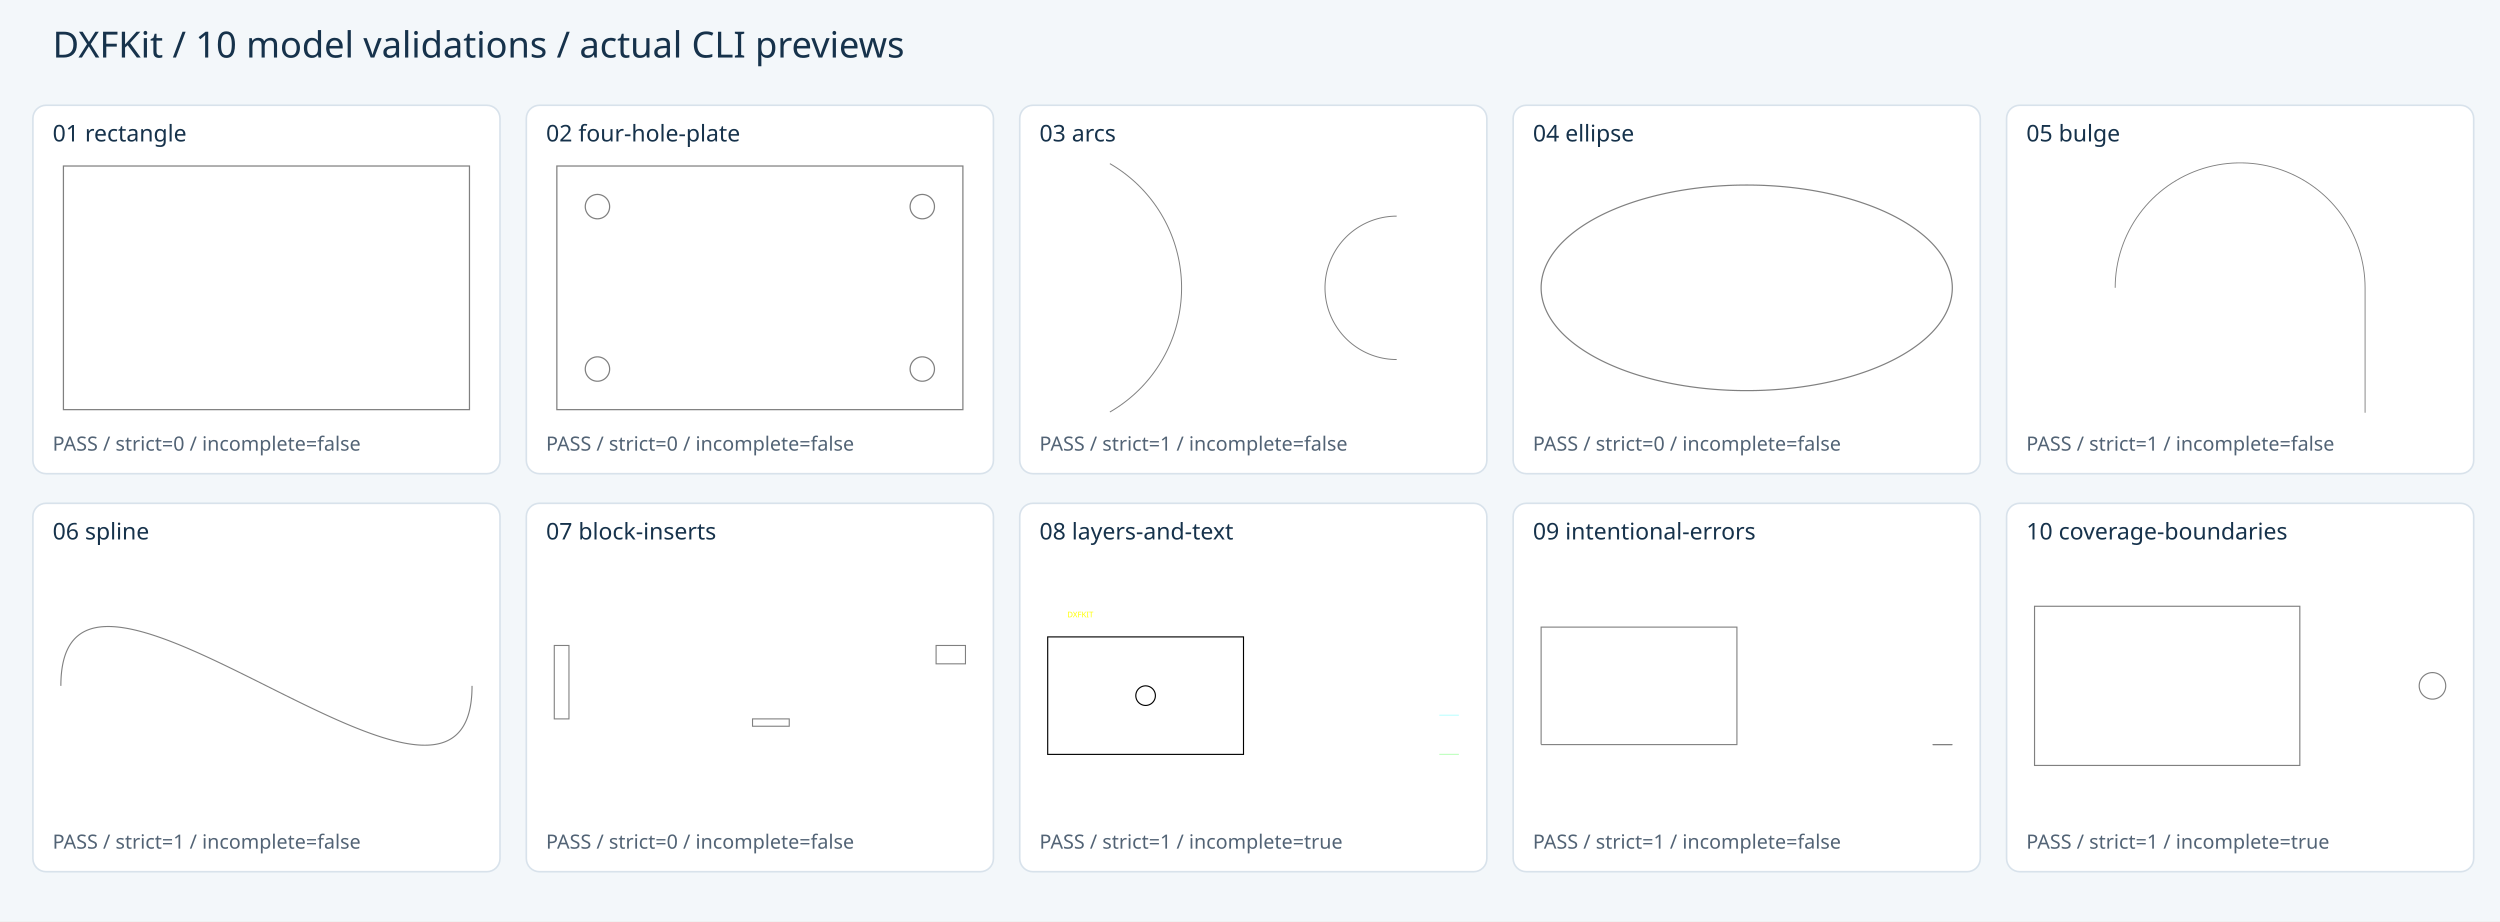
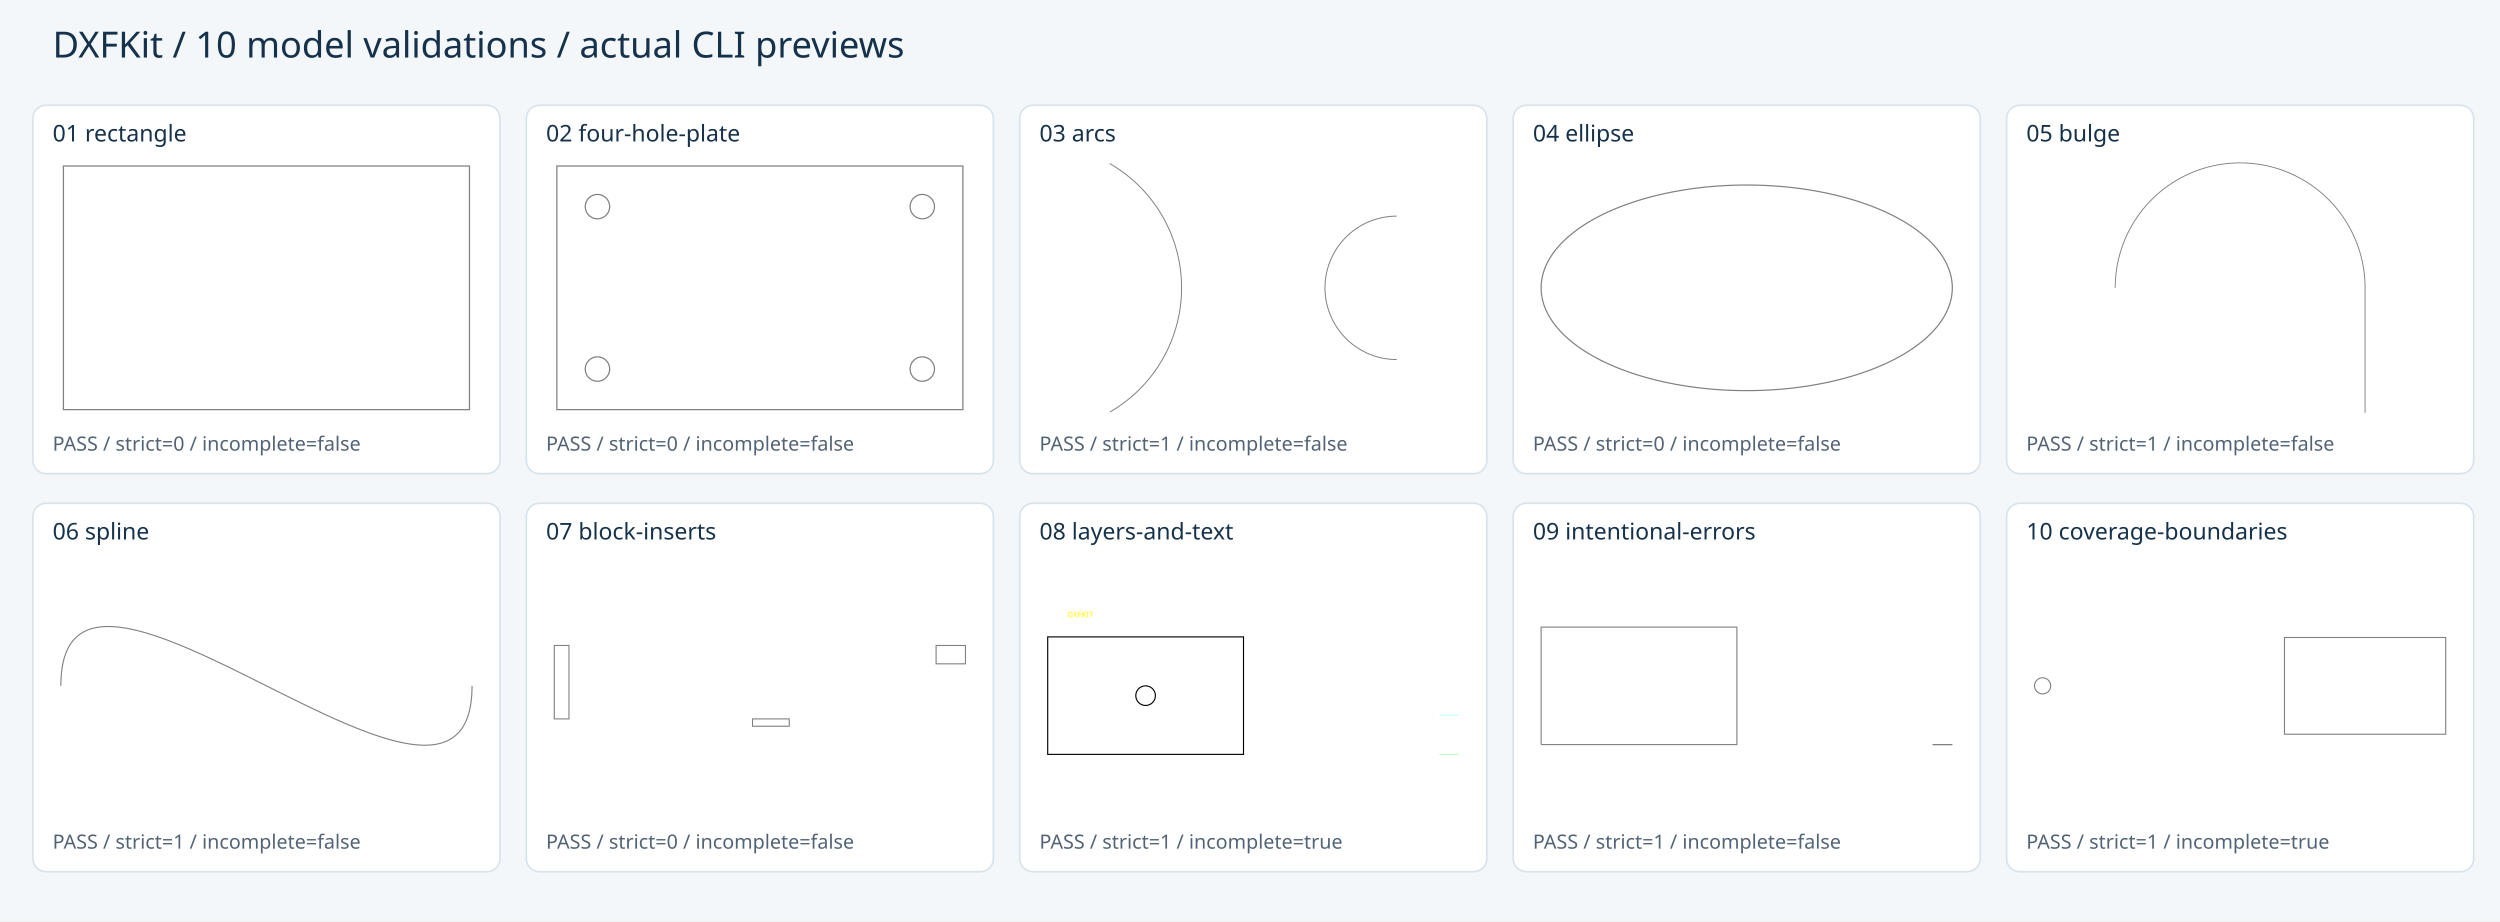
<svg xmlns="http://www.w3.org/2000/svg" width="1520" height="560" viewBox="0 0 1520 560">
  <rect width="1520" height="560" fill="#f3f7fa" />
  <g font-family="sans-serif">
    <text x="32" y="35" font-size="22" fill="#16324b">DXFKit / 10 model validations / actual CLI previews</text>
    <g>
      <rect x="20" y="64" width="284" height="224" rx="8" fill="white" stroke="#d8e2eb" />
      <text x="32" y="86" font-size="14" fill="#16324b">01 rectangle</text>
      <svg x="32" y="96" width="260" height="158" viewBox="-2 -62 104 64" preserveAspectRatio="xMidYMid meet">
        <rect x="-2" y="-62" width="104" height="64" fill="#ffffff" />
        <g transform="scale(1,-1)">
          <polygon points="0,0 100,0 100,60 0,60" fill="none" stroke="#808080" stroke-width="0.305" />
        </g>
      </svg>
      <text x="32" y="274" font-size="12" fill="#526375">PASS / strict=0 / incomplete=false</text>
    </g>
    <g>
      <rect x="320" y="64" width="284" height="224" rx="8" fill="white" stroke="#d8e2eb" />
      <text x="332" y="86" font-size="14" fill="#16324b">02 four-hole-plate</text>
      <svg x="332" y="96" width="260" height="158" viewBox="-2 -62 104 64" preserveAspectRatio="xMidYMid meet">
        <rect x="-2" y="-62" width="104" height="64" fill="#ffffff" />
        <g transform="scale(1,-1)">
          <polygon points="0,0 100,0 100,60 0,60" fill="none" stroke="#808080" stroke-width="0.305" />
          <polygon points="13,10 12.992,10.216 12.969,10.432 12.93,10.645 12.876,10.855 12.807,11.06 12.723,11.26 12.625,11.453 12.513,11.638 12.388,11.816 12.251,11.983 12.102,12.14 11.942,12.286 11.772,12.421 11.593,12.542 11.405,12.651 11.21,12.745 11.009,12.825 10.803,12.891 10.592,12.941 10.378,12.976 10.162,12.996 9.946,13 9.73,12.988 9.515,12.96 9.302,12.918 9.094,12.86 8.89,12.787 8.691,12.7 8.5,12.598 8.316,12.483 8.142,12.355 7.977,12.215 7.822,12.063 7.679,11.901 7.548,11.728 7.429,11.547 7.325,11.357 7.234,11.161 7.157,10.958 7.095,10.75 7.049,10.539 7.018,10.324 7.002,10.108 7.002,9.892 7.018,9.676 7.049,9.461 7.095,9.25 7.157,9.042 7.234,8.839 7.325,8.643 7.429,8.453 7.548,8.272 7.679,8.099 7.822,7.937 7.977,7.785 8.142,7.645 8.316,7.517 8.5,7.402 8.691,7.3 8.89,7.213 9.094,7.14 9.302,7.082 9.515,7.04 9.73,7.012 9.946,7 10.162,7.004 10.378,7.024 10.592,7.059 10.803,7.109 11.009,7.175 11.21,7.255 11.405,7.349 11.593,7.458 11.772,7.579 11.942,7.714 12.102,7.86 12.251,8.017 12.388,8.184 12.513,8.362 12.625,8.547 12.723,8.74 12.807,8.94 12.876,9.145 12.93,9.355 12.969,9.568 12.992,9.784" fill="none" stroke="#808080" stroke-width="0.305" />
          <polygon points="93,10 92.992,10.216 92.969,10.432 92.93,10.645 92.876,10.855 92.807,11.06 92.723,11.26 92.625,11.453 92.513,11.638 92.388,11.816 92.251,11.983 92.102,12.14 91.942,12.286 91.772,12.421 91.593,12.542 91.405,12.651 91.21,12.745 91.009,12.825 90.803,12.891 90.592,12.941 90.378,12.976 90.162,12.996 89.946,13 89.73,12.988 89.515,12.96 89.302,12.918 89.094,12.86 88.89,12.787 88.691,12.7 88.5,12.598 88.316,12.483 88.142,12.355 87.977,12.215 87.822,12.063 87.679,11.901 87.548,11.728 87.429,11.547 87.325,11.357 87.234,11.161 87.157,10.958 87.095,10.75 87.049,10.539 87.018,10.324 87.002,10.108 87.002,9.892 87.018,9.676 87.049,9.461 87.095,9.25 87.157,9.042 87.234,8.839 87.325,8.643 87.429,8.453 87.548,8.272 87.679,8.099 87.822,7.937 87.977,7.785 88.142,7.645 88.316,7.517 88.5,7.402 88.691,7.3 88.89,7.213 89.094,7.14 89.302,7.082 89.515,7.04 89.73,7.012 89.946,7 90.162,7.004 90.378,7.024 90.592,7.059 90.803,7.109 91.009,7.175 91.21,7.255 91.405,7.349 91.593,7.458 91.772,7.579 91.942,7.714 92.102,7.86 92.251,8.017 92.388,8.184 92.513,8.362 92.625,8.547 92.723,8.74 92.807,8.94 92.876,9.145 92.93,9.355 92.969,9.568 92.992,9.784" fill="none" stroke="#808080" stroke-width="0.305" />
          <polygon points="93,50 92.992,50.216 92.969,50.432 92.93,50.645 92.876,50.855 92.807,51.06 92.723,51.26 92.625,51.453 92.513,51.638 92.388,51.816 92.251,51.983 92.102,52.14 91.942,52.286 91.772,52.421 91.593,52.542 91.405,52.651 91.21,52.745 91.009,52.825 90.803,52.891 90.592,52.941 90.378,52.976 90.162,52.996 89.946,53 89.73,52.988 89.515,52.96 89.302,52.918 89.094,52.86 88.89,52.787 88.691,52.7 88.5,52.598 88.316,52.483 88.142,52.355 87.977,52.215 87.822,52.063 87.679,51.901 87.548,51.728 87.429,51.547 87.325,51.357 87.234,51.161 87.157,50.958 87.095,50.75 87.049,50.539 87.018,50.324 87.002,50.108 87.002,49.892 87.018,49.676 87.049,49.461 87.095,49.25 87.157,49.042 87.234,48.839 87.325,48.643 87.429,48.453 87.548,48.272 87.679,48.099 87.822,47.937 87.977,47.785 88.142,47.645 88.316,47.517 88.5,47.402 88.691,47.3 88.89,47.213 89.094,47.14 89.302,47.082 89.515,47.04 89.73,47.012 89.946,47 90.162,47.004 90.378,47.024 90.592,47.059 90.803,47.109 91.009,47.175 91.21,47.255 91.405,47.349 91.593,47.458 91.772,47.579 91.942,47.714 92.102,47.86 92.251,48.017 92.388,48.184 92.513,48.362 92.625,48.547 92.723,48.74 92.807,48.94 92.876,49.145 92.93,49.355 92.969,49.568 92.992,49.784" fill="none" stroke="#808080" stroke-width="0.305" />
          <polygon points="13,50 12.992,50.216 12.969,50.432 12.93,50.645 12.876,50.855 12.807,51.06 12.723,51.26 12.625,51.453 12.513,51.638 12.388,51.816 12.251,51.983 12.102,52.14 11.942,52.286 11.772,52.421 11.593,52.542 11.405,52.651 11.21,52.745 11.009,52.825 10.803,52.891 10.592,52.941 10.378,52.976 10.162,52.996 9.946,53 9.73,52.988 9.515,52.96 9.302,52.918 9.094,52.86 8.89,52.787 8.691,52.7 8.5,52.598 8.316,52.483 8.142,52.355 7.977,52.215 7.822,52.063 7.679,51.901 7.548,51.728 7.429,51.547 7.325,51.357 7.234,51.161 7.157,50.958 7.095,50.75 7.049,50.539 7.018,50.324 7.002,50.108 7.002,49.892 7.018,49.676 7.049,49.461 7.095,49.25 7.157,49.042 7.234,48.839 7.325,48.643 7.429,48.453 7.548,48.272 7.679,48.099 7.822,47.937 7.977,47.785 8.142,47.645 8.316,47.517 8.5,47.402 8.691,47.3 8.89,47.213 9.094,47.14 9.302,47.082 9.515,47.04 9.73,47.012 9.946,47 10.162,47.004 10.378,47.024 10.592,47.059 10.803,47.109 11.009,47.175 11.21,47.255 11.405,47.349 11.593,47.458 11.772,47.579 11.942,47.714 12.102,47.86 12.251,48.017 12.388,48.184 12.513,48.362 12.625,48.547 12.723,48.74 12.807,48.94 12.876,49.145 12.93,49.355 12.969,49.568 12.992,49.784" fill="none" stroke="#808080" stroke-width="0.305" />
        </g>
      </svg>
      <text x="332" y="274" font-size="12" fill="#526375">PASS / strict=0 / incomplete=false</text>
    </g>
    <g>
      <rect x="620" y="64" width="284" height="224" rx="8" fill="white" stroke="#d8e2eb" />
      <text x="632" y="86" font-size="14" fill="#16324b">03 arcs</text>
      <svg x="632" y="96" width="260" height="158" viewBox="39.2 -48.121 41.6 36.241" preserveAspectRatio="xMidYMid meet">
        <rect x="39.2" y="-48.121" width="41.6" height="36.241" fill="#ffffff" />
        <g transform="scale(1,-1)">
          <polyline points="40,12.679 40.48,12.965 40.951,13.265 41.414,13.577 41.868,13.902 42.313,14.24 42.748,14.59 43.174,14.952 43.589,15.325 43.993,15.711 44.387,16.107 44.769,16.514 45.14,16.932 45.499,17.359 45.846,17.797 46.18,18.244 46.502,18.701 46.811,19.166 47.107,19.639 47.39,20.121 47.659,20.611 47.914,21.107 48.156,21.611 48.383,22.121 48.596,22.638 48.794,23.16 48.978,23.687 49.146,24.219 49.3,24.756 49.439,25.297 49.563,25.842 49.671,26.39 49.765,26.94 49.842,27.493 49.905,28.048 49.951,28.605 49.982,29.162 49.998,29.721 49.998,30.279 49.982,30.838 49.951,31.395 49.905,31.952 49.842,32.507 49.765,33.06 49.671,33.61 49.563,34.158 49.439,34.703 49.3,35.244 49.146,35.781 48.978,36.313 48.794,36.84 48.596,37.362 48.383,37.879 48.156,38.389 47.914,38.893 47.659,39.389 47.39,39.879 47.107,40.361 46.811,40.834 46.502,41.299 46.18,41.756 45.846,42.203 45.499,42.641 45.14,43.068 44.769,43.486 44.387,43.893 43.993,44.289 43.589,44.675 43.174,45.048 42.748,45.41 42.313,45.76 41.868,46.098 41.414,46.423 40.951,46.735 40.48,47.035 40,47.321" fill="none" stroke="#808080" stroke-width="0.138" />
          <polyline points="80,40 79.602,39.992 79.205,39.968 78.81,39.929 78.416,39.874 78.025,39.803 77.637,39.717 77.252,39.615 76.872,39.498 76.497,39.366 76.127,39.22 75.764,39.058 75.407,38.883 75.058,38.693 74.716,38.49 74.382,38.273 74.058,38.043 73.743,37.801 73.438,37.546 73.143,37.279 72.859,37 72.586,36.711 72.325,36.411 72.077,36.101 71.84,35.781 71.617,35.452 71.407,35.114 71.21,34.769 71.028,34.415 70.859,34.055 70.705,33.689 70.566,33.316 70.441,32.939 70.332,32.556 70.238,32.17 70.16,31.78 70.097,31.387 70.049,30.993 70.018,30.596 70.002,30.199 70.002,29.801 70.018,29.404 70.049,29.007 70.097,28.613 70.16,28.22 70.238,27.83 70.332,27.444 70.441,27.061 70.566,26.684 70.705,26.311 70.859,25.945 71.028,25.585 71.21,25.231 71.407,24.886 71.617,24.548 71.84,24.219 72.077,23.899 72.325,23.589 72.586,23.289 72.859,23 73.143,22.721 73.438,22.454 73.743,22.199 74.058,21.957 74.382,21.727 74.716,21.51 75.058,21.307 75.407,21.117 75.764,20.942 76.127,20.78 76.497,20.634 76.872,20.502 77.252,20.385 77.637,20.283 78.025,20.197 78.416,20.126 78.81,20.071 79.205,20.032 79.602,20.008 80,20" fill="none" stroke="#808080" stroke-width="0.138" />
        </g>
      </svg>
      <text x="632" y="274" font-size="12" fill="#526375">PASS / strict=1 / incomplete=false</text>
    </g>
    <g>
      <rect x="920" y="64" width="284" height="224" rx="8" fill="white" stroke="#d8e2eb" />
      <text x="932" y="86" font-size="14" fill="#16324b">04 ellipse</text>
      <svg x="932" y="96" width="260" height="158" viewBox="-0.4 -25.4 20.8 10.8" preserveAspectRatio="xMidYMid meet">
        <rect x="-0.4" y="-25.4" width="20.8" height="10.8" fill="#ffffff" />
        <g transform="scale(1,-1)">
          <polygon points="20,20 19.998,20.111 19.99,20.223 19.977,20.336 19.96,20.449 19.936,20.564 19.908,20.678 19.873,20.794 19.833,20.91 19.787,21.026 19.735,21.143 19.678,21.259 19.614,21.376 19.544,21.492 19.468,21.609 19.386,21.725 19.298,21.84 19.203,21.956 19.103,22.07 18.996,22.184 18.883,22.296 18.764,22.408 18.638,22.519 18.507,22.628 18.37,22.736 18.227,22.842 18.078,22.947 17.924,23.05 17.764,23.151 17.598,23.251 17.427,23.348 17.252,23.443 17.071,23.536 16.886,23.626 16.696,23.714 16.501,23.799 16.303,23.882 16.101,23.962 15.895,24.039 15.685,24.113 15.472,24.185 15.256,24.254 15.038,24.319 14.816,24.382 14.593,24.441 14.367,24.498 14.14,24.551 13.911,24.602 13.681,24.649 13.45,24.693 13.217,24.734 12.985,24.772 12.752,24.807 12.518,24.839 12.285,24.868 12.052,24.894 11.82,24.917 11.588,24.937 11.357,24.954 11.127,24.968 10.899,24.98 10.671,24.989 10.446,24.995 10.222,24.999 10,25 9.778,24.999 9.554,24.995 9.329,24.989 9.101,24.98 8.873,24.968 8.643,24.954 8.412,24.937 8.18,24.917 7.948,24.894 7.715,24.868 7.482,24.839 7.248,24.807 7.015,24.772 6.783,24.734 6.55,24.693 6.319,24.649 6.089,24.602 5.86,24.551 5.633,24.498 5.407,24.441 5.184,24.382 4.962,24.319 4.744,24.254 4.528,24.185 4.315,24.113 4.105,24.039 3.899,23.962 3.697,23.882 3.499,23.799 3.304,23.714 3.114,23.626 2.929,23.536 2.748,23.443 2.573,23.348 2.402,23.251 2.236,23.151 2.076,23.05 1.922,22.947 1.773,22.842 1.63,22.736 1.493,22.628 1.362,22.519 1.236,22.408 1.117,22.296 1.004,22.184 0.897,22.07 0.797,21.956 0.702,21.84 0.614,21.725 0.532,21.609 0.456,21.492 0.386,21.376 0.322,21.259 0.265,21.143 0.213,21.026 0.167,20.91 0.127,20.794 0.092,20.678 0.064,20.564 0.04,20.449 0.023,20.336 0.01,20.223 0.002,20.111 0,20 0.002,19.889 0.01,19.777 0.023,19.664 0.04,19.551 0.064,19.436 0.092,19.322 0.127,19.206 0.167,19.09 0.213,18.974 0.265,18.857 0.322,18.741 0.386,18.624 0.456,18.508 0.532,18.391 0.614,18.275 0.702,18.16 0.797,18.044 0.897,17.93 1.004,17.816 1.117,17.704 1.236,17.592 1.362,17.481 1.493,17.372 1.63,17.264 1.773,17.158 1.922,17.053 2.076,16.95 2.236,16.849 2.402,16.749 2.573,16.652 2.748,16.557 2.929,16.464 3.114,16.374 3.304,16.286 3.499,16.201 3.697,16.118 3.899,16.038 4.105,15.961 4.315,15.887 4.528,15.815 4.744,15.746 4.962,15.681 5.184,15.618 5.407,15.559 5.633,15.502 5.86,15.449 6.089,15.398 6.319,15.351 6.55,15.307 6.783,15.266 7.015,15.228 7.248,15.193 7.482,15.161 7.715,15.132 7.948,15.106 8.18,15.083 8.412,15.063 8.643,15.046 8.873,15.032 9.101,15.02 9.329,15.011 9.554,15.005 9.778,15.001 10,15 10.222,15.001 10.446,15.005 10.671,15.011 10.899,15.02 11.127,15.032 11.357,15.046 11.588,15.063 11.82,15.083 12.052,15.106 12.285,15.132 12.518,15.161 12.752,15.193 12.985,15.228 13.217,15.266 13.45,15.307 13.681,15.351 13.911,15.398 14.14,15.449 14.367,15.502 14.593,15.559 14.816,15.618 15.038,15.681 15.256,15.746 15.472,15.815 15.685,15.887 15.895,15.961 16.101,16.038 16.303,16.118 16.501,16.201 16.696,16.286 16.886,16.374 17.071,16.464 17.252,16.557 17.427,16.652 17.598,16.749 17.764,16.849 17.924,16.95 18.078,17.053 18.227,17.158 18.37,17.264 18.507,17.372 18.638,17.481 18.764,17.592 18.883,17.704 18.996,17.816 19.103,17.93 19.203,18.044 19.298,18.16 19.386,18.275 19.468,18.391 19.544,18.508 19.614,18.624 19.678,18.741 19.735,18.857 19.787,18.974 19.833,19.09 19.873,19.206 19.908,19.322 19.936,19.436 19.96,19.551 19.977,19.664 19.99,19.777 19.998,19.889" fill="none" stroke="#808080" stroke-width="0.059" />
        </g>
      </svg>
      <text x="932" y="274" font-size="12" fill="#526375">PASS / strict=0 / incomplete=false</text>
    </g>
    <g>
      <rect x="1220" y="64" width="284" height="224" rx="8" fill="white" stroke="#d8e2eb" />
      <text x="1232" y="86" font-size="14" fill="#16324b">05 bulge</text>
      <svg x="1232" y="96" width="260" height="158" viewBox="-0.4 -10.398 20.8 20.798" preserveAspectRatio="xMidYMid meet">
        <rect x="-0.4" y="-10.398" width="20.8" height="20.798" fill="#ffffff" />
        <g transform="scale(1,-1)">
          <polyline points="0,0 0.008,0.398 0.032,0.795 0.071,1.19 0.126,1.584 0.197,1.975 0.283,2.363 0.385,2.748 0.502,3.128 0.634,3.503 0.78,3.873 0.942,4.236 1.117,4.593 1.307,4.942 1.51,5.284 1.727,5.618 1.957,5.942 2.199,6.257 2.454,6.562 2.721,6.857 3,7.141 3.289,7.414 3.589,7.675 3.899,7.923 4.219,8.16 4.548,8.383 4.886,8.593 5.231,8.79 5.585,8.972 5.945,9.141 6.311,9.295 6.684,9.434 7.061,9.559 7.444,9.668 7.83,9.762 8.22,9.84 8.613,9.903 9.007,9.951 9.404,9.982 9.801,9.998 10.199,9.998 10.596,9.982 10.993,9.951 11.387,9.903 11.78,9.84 12.17,9.762 12.556,9.668 12.939,9.559 13.316,9.434 13.689,9.295 14.055,9.141 14.415,8.972 14.769,8.79 15.114,8.593 15.452,8.383 15.781,8.16 16.101,7.923 16.411,7.675 16.711,7.414 17,7.141 17.279,6.857 17.546,6.562 17.801,6.257 18.043,5.942 18.273,5.618 18.49,5.284 18.693,4.942 18.883,4.593 19.058,4.236 19.22,3.873 19.366,3.503 19.498,3.128 19.615,2.748 19.717,2.363 19.803,1.975 19.874,1.584 19.929,1.19 19.968,0.795 19.992,0.398 20,0 20,-10" fill="none" stroke="#808080" stroke-width="0.074" />
        </g>
      </svg>
      <text x="1232" y="274" font-size="12" fill="#526375">PASS / strict=1 / incomplete=false</text>
    </g>
    <g>
      <rect x="20" y="306" width="284" height="224" rx="8" fill="white" stroke="#d8e2eb" />
      <text x="32" y="328" font-size="14" fill="#16324b">06 spline</text>
      <svg x="32" y="338" width="260" height="158" viewBox="-1.6 -13.147 83.2 26.294" preserveAspectRatio="xMidYMid meet">
        <rect x="-1.6" y="-13.147" width="83.2" height="26.294" fill="#ffffff" />
        <g transform="scale(1,-1)">
          <polyline points="0,0 0.004,0.463 0.015,0.916 0.033,1.357 0.058,1.788 0.09,2.208 0.13,2.618 0.176,3.017 0.229,3.406 0.29,3.784 0.357,4.152 0.43,4.511 0.511,4.859 0.598,5.197 0.692,5.525 0.792,5.844 0.898,6.152 1.011,6.452 1.131,6.741 1.257,7.021 1.389,7.292 1.527,7.554 1.671,7.806 1.821,8.049 1.978,8.284 2.14,8.509 2.308,8.726 2.482,8.933 2.662,9.132 2.847,9.323 3.038,9.505 3.235,9.678 3.438,9.844 3.645,10.001 3.859,10.15 4.077,10.29 4.301,10.423 4.53,10.548 4.765,10.665 5.004,10.775 5.249,10.876 5.499,10.971 5.753,11.057 6.013,11.137 6.277,11.209 6.547,11.274 6.821,11.331 7.099,11.382 7.383,11.426 7.671,11.463 7.963,11.493 8.26,11.516 8.561,11.533 8.867,11.543 9.177,11.547 9.491,11.544 9.81,11.536 10.132,11.521 10.459,11.5 10.789,11.473 11.124,11.44 11.462,11.401 11.804,11.356 12.15,11.306 12.5,11.25 12.853,11.189 13.21,11.122 13.571,11.05 13.935,10.973 14.302,10.89 14.673,10.803 15.047,10.71 15.425,10.613 15.805,10.511 16.189,10.404 16.576,10.292 16.966,10.176 17.359,10.056 17.755,9.931 18.153,9.801 18.555,9.668 19.366,9.389 20.187,9.094 21.019,8.784 21.86,8.459 22.711,8.121 23.57,7.77 24.437,7.407 25.312,7.031 26.195,6.645 27.084,6.248 27.98,5.842 28.882,5.427 29.789,5.004 30.701,4.573 31.618,4.135 32.539,3.691 33.464,3.242 34.391,2.788 36.255,1.868 38.126,0.937 40,0 41.874,-0.937 43.745,-1.868 45.609,-2.788 46.536,-3.242 47.461,-3.691 48.382,-4.135 49.299,-4.573 50.211,-5.004 51.118,-5.427 52.02,-5.842 52.916,-6.248 53.805,-6.645 54.688,-7.031 55.563,-7.407 56.43,-7.77 57.289,-8.121 58.14,-8.459 58.981,-8.784 59.813,-9.094 60.634,-9.389 61.445,-9.668 61.847,-9.801 62.245,-9.931 62.641,-10.056 63.034,-10.176 63.424,-10.292 63.811,-10.404 64.195,-10.511 64.575,-10.613 64.953,-10.71 65.327,-10.803 65.698,-10.89 66.065,-10.973 66.429,-11.05 66.79,-11.122 67.147,-11.189 67.5,-11.25 67.85,-11.306 68.196,-11.356 68.538,-11.401 68.876,-11.44 69.211,-11.473 69.541,-11.5 69.868,-11.521 70.19,-11.536 70.509,-11.544 70.823,-11.547 71.133,-11.543 71.439,-11.533 71.74,-11.516 72.037,-11.493 72.329,-11.463 72.617,-11.426 72.901,-11.382 73.179,-11.331 73.453,-11.274 73.723,-11.209 73.987,-11.137 74.247,-11.057 74.501,-10.971 74.751,-10.876 74.996,-10.775 75.235,-10.665 75.47,-10.548 75.699,-10.423 75.923,-10.29 76.141,-10.15 76.355,-10.001 76.562,-9.844 76.765,-9.678 76.962,-9.505 77.153,-9.323 77.338,-9.132 77.518,-8.933 77.692,-8.726 77.86,-8.509 78.022,-8.284 78.179,-8.049 78.329,-7.806 78.473,-7.554 78.611,-7.292 78.743,-7.021 78.869,-6.741 78.989,-6.452 79.102,-6.152 79.208,-5.844 79.308,-5.525 79.402,-5.197 79.489,-4.859 79.57,-4.511 79.643,-4.152 79.71,-3.784 79.771,-3.406 79.824,-3.017 79.87,-2.618 79.91,-2.208 79.942,-1.788 79.967,-1.357 79.985,-0.916 79.996,-0.463 80,0" fill="none" stroke="#808080" stroke-width="0.218" />
        </g>
      </svg>
      <text x="32" y="516" font-size="12" fill="#526375">PASS / strict=1 / incomplete=false</text>
    </g>
    <g>
      <rect x="320" y="306" width="284" height="224" rx="8" fill="white" stroke="#d8e2eb" />
      <text x="332" y="328" font-size="14" fill="#16324b">07 block-inserts</text>
      <svg x="332" y="338" width="260" height="158" viewBox="13.76 -32.24 116.48 26.48" preserveAspectRatio="xMidYMid meet">
        <rect x="13.76" y="-32.24" width="116.48" height="26.48" fill="#ffffff" />
        <g transform="scale(1,-1)">
          <polygon points="20,10 20,30 16,30 16,10" fill="none" stroke="#808080" stroke-width="0.299" />
          <polygon points="80,10 70,10 70,8 80,8" fill="none" stroke="#808080" stroke-width="0.299" />
          <polygon points="120,30 120,25 128,25 128,30" fill="none" stroke="#808080" stroke-width="0.299" />
        </g>
      </svg>
      <text x="332" y="516" font-size="12" fill="#526375">PASS / strict=0 / incomplete=false</text>
    </g>
    <g>
      <rect x="620" y="306" width="284" height="224" rx="8" fill="white" stroke="#d8e2eb" />
      <text x="632" y="328" font-size="14" fill="#16324b">08 layers-and-text</text>
      <svg x="632" y="338" width="260" height="158" viewBox="-4.2 -74.2 218.4 78.4" preserveAspectRatio="xMidYMid meet">
        <rect x="-4.2" y="-74.2" width="218.4" height="78.4" fill="#ffffff" />
        <g transform="scale(1,-1)">
          <polygon points="0,0 100,0 100,60 0,60" fill="none" stroke="#000000" stroke-width="0.58" />
          <polygon points="55,30 54.992,30.28 54.969,30.56 54.929,30.838 54.875,31.113 54.805,31.384 54.719,31.651 54.619,31.913 54.505,32.169 54.376,32.419 54.234,32.66 54.078,32.893 53.909,33.117 53.728,33.332 53.536,33.536 53.332,33.728 53.117,33.909 52.893,34.078 52.66,34.234 52.419,34.376 52.169,34.505 51.913,34.619 51.651,34.719 51.384,34.805 51.113,34.875 50.838,34.929 50.56,34.969 50.28,34.992 50,35 49.72,34.992 49.44,34.969 49.162,34.929 48.887,34.875 48.616,34.805 48.349,34.719 48.087,34.619 47.831,34.505 47.581,34.376 47.34,34.234 47.107,34.078 46.883,33.909 46.668,33.728 46.464,33.536 46.272,33.332 46.091,33.117 45.922,32.893 45.766,32.66 45.624,32.419 45.495,32.169 45.381,31.913 45.281,31.651 45.195,31.384 45.125,31.113 45.071,30.838 45.031,30.56 45.008,30.28 45,30 45.008,29.72 45.031,29.44 45.071,29.162 45.125,28.887 45.195,28.616 45.281,28.349 45.381,28.087 45.495,27.831 45.624,27.581 45.766,27.34 45.922,27.107 46.091,26.883 46.272,26.668 46.464,26.464 46.668,26.272 46.883,26.091 47.107,25.922 47.34,25.766 47.581,25.624 47.831,25.495 48.087,25.381 48.349,25.281 48.616,25.195 48.887,25.125 49.162,25.071 49.44,25.031 49.72,25.008 50,25 50.28,25.008 50.56,25.031 50.838,25.071 51.113,25.125 51.384,25.195 51.651,25.281 51.913,25.381 52.169,25.495 52.419,25.624 52.66,25.766 52.893,25.922 53.117,26.091 53.332,26.272 53.536,26.464 53.728,26.668 53.909,26.883 54.078,27.107 54.234,27.34 54.376,27.581 54.505,27.831 54.619,28.087 54.719,28.349 54.805,28.616 54.875,28.887 54.929,29.162 54.969,29.44 54.992,29.72" fill="none" stroke="#000000" stroke-width="0.58" />
          <text x="0" y="0" transform="translate(10 70) scale(1 -1)" font-size="4" fill="#ffff00">DXFKIT</text>
          <polyline points="200,0 210,0" fill="none" stroke="#00ff00" stroke-width="0.58" opacity="0.25" />
          <polyline points="200,20 210,20" fill="none" stroke="#00ffff" stroke-width="0.58" opacity="0.25" />
        </g>
      </svg>
      <text x="632" y="516" font-size="12" fill="#526375">PASS / strict=1 / incomplete=true</text>
    </g>
    <g>
      <rect x="920" y="306" width="284" height="224" rx="8" fill="white" stroke="#d8e2eb" />
      <text x="932" y="328" font-size="14" fill="#16324b">09 intentional-errors</text>
      <svg x="932" y="338" width="260" height="158" viewBox="-4.2 -64.2 218.4 68.4" preserveAspectRatio="xMidYMid meet">
        <rect x="-4.2" y="-64.2" width="218.4" height="68.4" fill="#ffffff" />
        <g transform="scale(1,-1)">
          <polyline points="0,0 100,0 100,60 0,60 0,0.1" fill="none" stroke="#808080" stroke-width="0.572" />
          <polyline points="200,0 210,0" fill="none" stroke="#808080" stroke-width="0.572" />
          <polyline points="200,0 210,0" fill="none" stroke="#808080" stroke-width="0.572" />
        </g>
      </svg>
      <text x="932" y="516" font-size="12" fill="#526375">PASS / strict=1 / incomplete=false</text>
    </g>
    <g>
      <rect x="1220" y="306" width="284" height="224" rx="8" fill="white" stroke="#d8e2eb" />
      <text x="1232" y="328" font-size="14" fill="#16324b">10 coverage-boundaries</text>
-       <svg x="1232" y="338" width="260" height="158" viewBox="-3.1 -63.1 161.2 66.2" preserveAspectRatio="xMidYMid meet">
-         <rect x="-3.1" y="-63.1" width="161.2" height="66.2" fill="#ffffff" />
+       <svg x="1232" y="338" width="260" height="158" viewBox="-160.1 -65.1 265.2 70.2" preserveAspectRatio="xMidYMid meet">
+         <rect x="-160.1" y="-65.1" width="265.2" height="70.2" fill="#ffffff" />
        <g transform="scale(1,-1)">
-           <polygon points="0,0 100,0 100,60 0,60" fill="none" stroke="#808080" stroke-width="0.436" />
-           <polygon points="155,30 154.992,30.28 154.969,30.56 154.929,30.838 154.875,31.113 154.805,31.384 154.719,31.651 154.619,31.913 154.505,32.169 154.376,32.419 154.234,32.66 154.078,32.893 153.909,33.117 153.728,33.332 153.536,33.536 153.332,33.728 153.117,33.909 152.893,34.078 152.66,34.234 152.419,34.376 152.169,34.505 151.913,34.619 151.651,34.719 151.384,34.805 151.113,34.875 150.838,34.929 150.56,34.969 150.28,34.992 150,35 149.72,34.992 149.44,34.969 149.162,34.929 148.887,34.875 148.616,34.805 148.349,34.719 148.087,34.619 147.831,34.505 147.581,34.376 147.34,34.234 147.107,34.078 146.883,33.909 146.668,33.728 146.464,33.536 146.272,33.332 146.091,33.117 145.922,32.893 145.766,32.66 145.624,32.419 145.495,32.169 145.381,31.913 145.281,31.651 145.195,31.384 145.125,31.113 145.071,30.838 145.031,30.56 145.008,30.28 145,30 145.008,29.72 145.031,29.44 145.071,29.162 145.125,28.887 145.195,28.616 145.281,28.349 145.381,28.087 145.495,27.831 145.624,27.581 145.766,27.34 145.922,27.107 146.091,26.883 146.272,26.668 146.464,26.464 146.668,26.272 146.883,26.091 147.107,25.922 147.34,25.766 147.581,25.624 147.831,25.495 148.087,25.381 148.349,25.281 148.616,25.195 148.887,25.125 149.162,25.071 149.44,25.031 149.72,25.008 150,25 150.28,25.008 150.56,25.031 150.838,25.071 151.113,25.125 151.384,25.195 151.651,25.281 151.913,25.381 152.169,25.495 152.419,25.624 152.66,25.766 152.893,25.922 153.117,26.091 153.332,26.272 153.536,26.464 153.728,26.668 153.909,26.883 154.078,27.107 154.234,27.34 154.376,27.581 154.505,27.831 154.619,28.087 154.719,28.349 154.805,28.616 154.875,28.887 154.929,29.162 154.969,29.44 154.992,29.72" fill="none" stroke="#808080" stroke-width="0.436" />
+           <polygon points="0,0 100,0 100,60 0,60" fill="none" stroke="#808080" stroke-width="0.686" />
+           <polygon points="-155,30 -154.992,30.28 -154.969,30.56 -154.929,30.838 -154.875,31.113 -154.805,31.384 -154.719,31.651 -154.619,31.913 -154.505,32.169 -154.376,32.419 -154.234,32.66 -154.078,32.893 -153.909,33.117 -153.728,33.332 -153.536,33.536 -153.332,33.728 -153.117,33.909 -152.893,34.078 -152.66,34.234 -152.419,34.376 -152.169,34.505 -151.913,34.619 -151.651,34.719 -151.384,34.805 -151.113,34.875 -150.838,34.929 -150.56,34.969 -150.28,34.992 -150,35 -149.72,34.992 -149.44,34.969 -149.162,34.929 -148.887,34.875 -148.616,34.805 -148.349,34.719 -148.087,34.619 -147.831,34.505 -147.581,34.376 -147.34,34.234 -147.107,34.078 -146.883,33.909 -146.668,33.728 -146.464,33.536 -146.272,33.332 -146.091,33.117 -145.922,32.893 -145.766,32.66 -145.624,32.419 -145.495,32.169 -145.381,31.913 -145.281,31.651 -145.195,31.384 -145.125,31.113 -145.071,30.838 -145.031,30.56 -145.008,30.28 -145,30 -145.008,29.72 -145.031,29.44 -145.071,29.162 -145.125,28.887 -145.195,28.616 -145.281,28.349 -145.381,28.087 -145.495,27.831 -145.624,27.581 -145.766,27.34 -145.922,27.107 -146.091,26.883 -146.272,26.668 -146.464,26.464 -146.668,26.272 -146.883,26.091 -147.107,25.922 -147.34,25.766 -147.581,25.624 -147.831,25.495 -148.087,25.381 -148.349,25.281 -148.616,25.195 -148.887,25.125 -149.162,25.071 -149.44,25.031 -149.72,25.008 -150,25 -150.28,25.008 -150.56,25.031 -150.838,25.071 -151.113,25.125 -151.384,25.195 -151.651,25.281 -151.913,25.381 -152.169,25.495 -152.419,25.624 -152.66,25.766 -152.893,25.922 -153.117,26.091 -153.332,26.272 -153.536,26.464 -153.728,26.668 -153.909,26.883 -154.078,27.107 -154.234,27.34 -154.376,27.581 -154.505,27.831 -154.619,28.087 -154.719,28.349 -154.805,28.616 -154.875,28.887 -154.929,29.162 -154.969,29.44 -154.992,29.72" fill="none" stroke="#808080" stroke-width="0.686" />
        </g>
      </svg>
      <text x="1232" y="516" font-size="12" fill="#526375">PASS / strict=1 / incomplete=true</text>
    </g>
  </g>
</svg>
